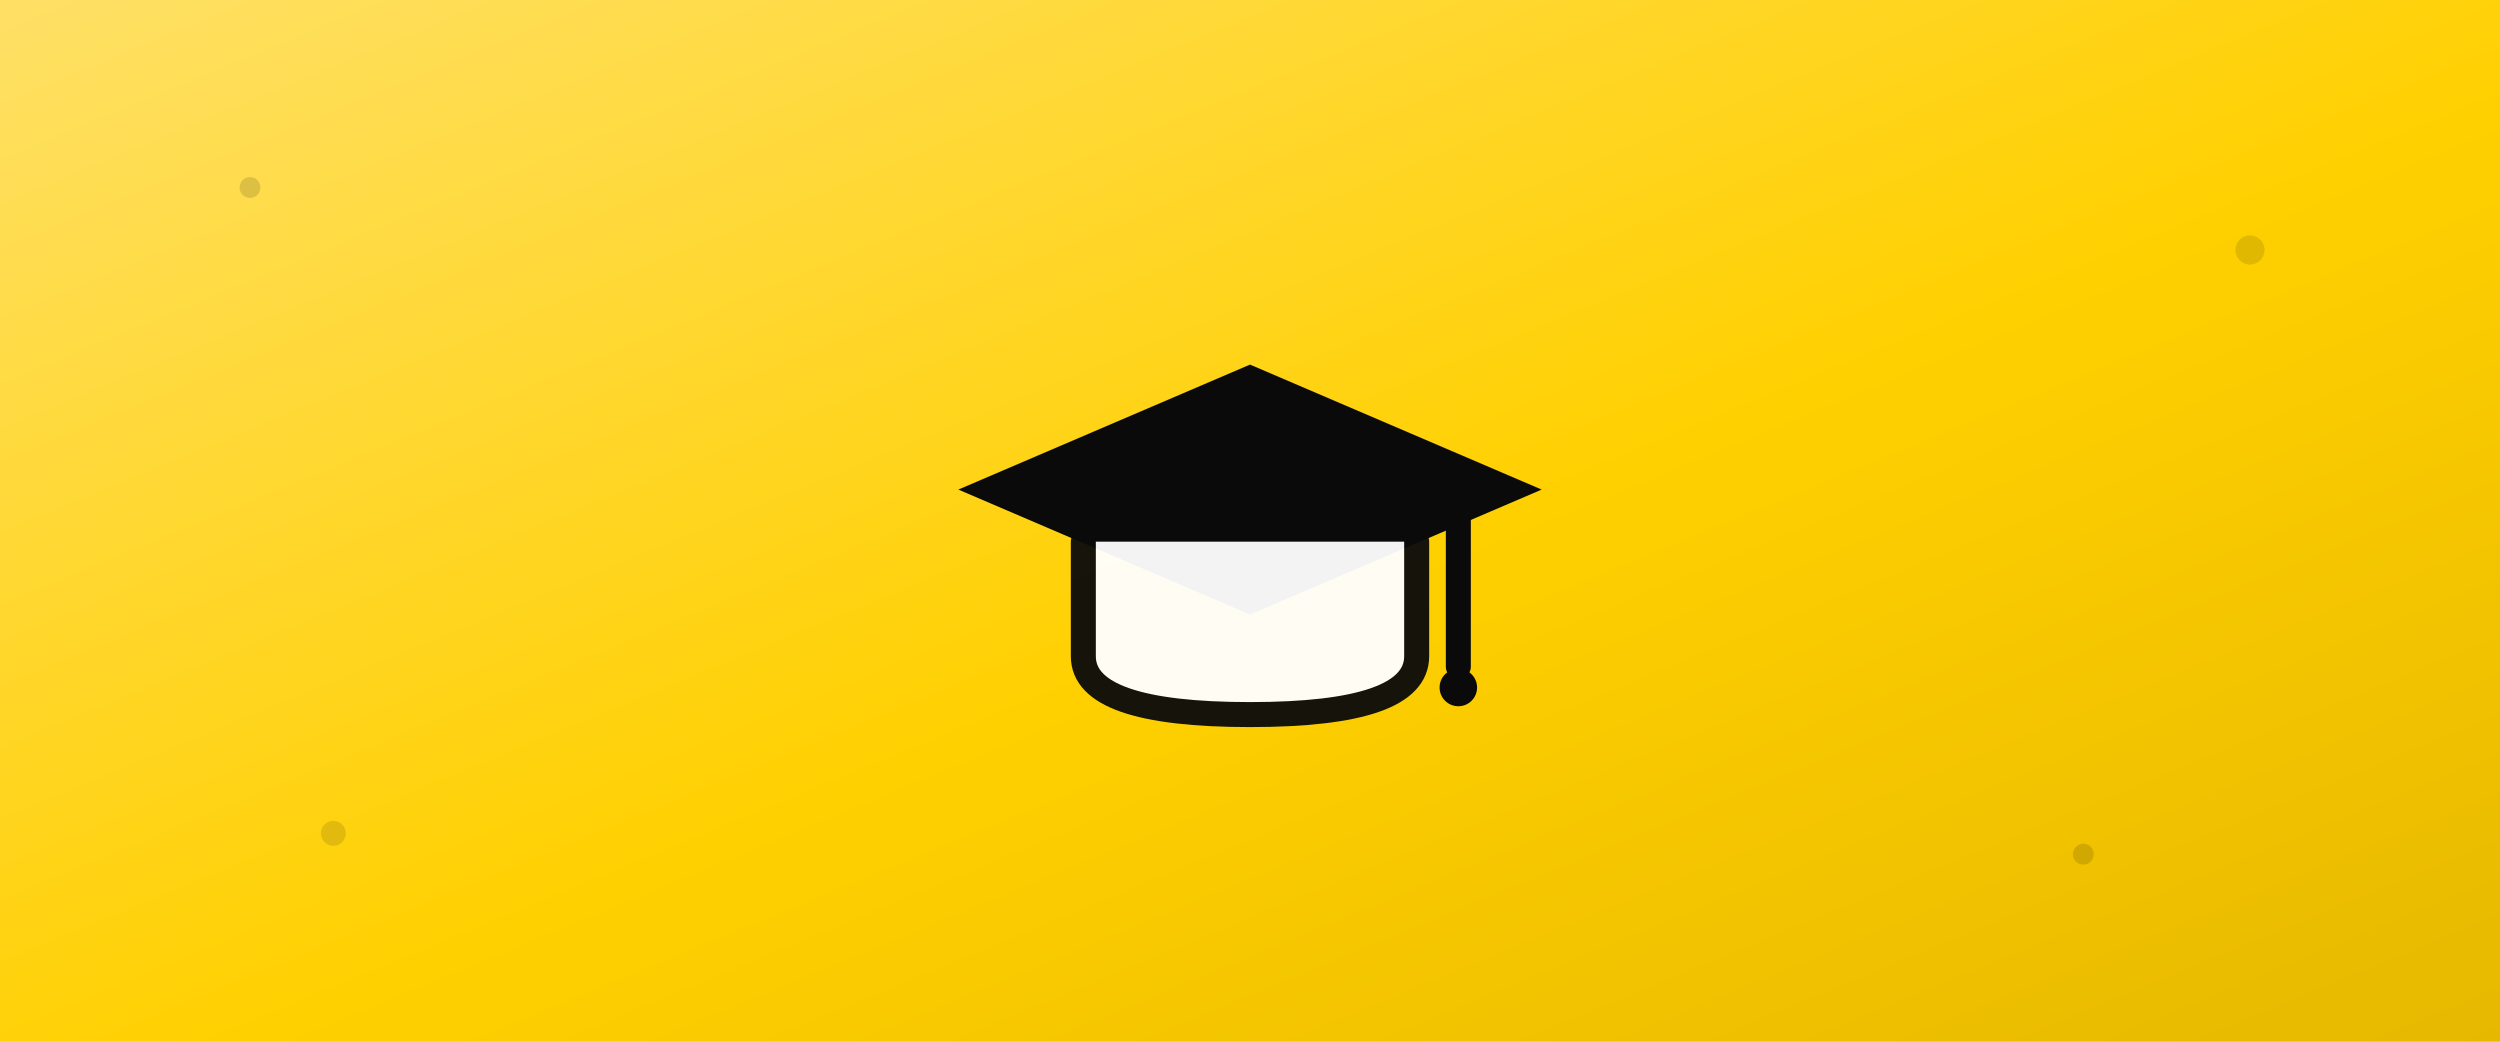
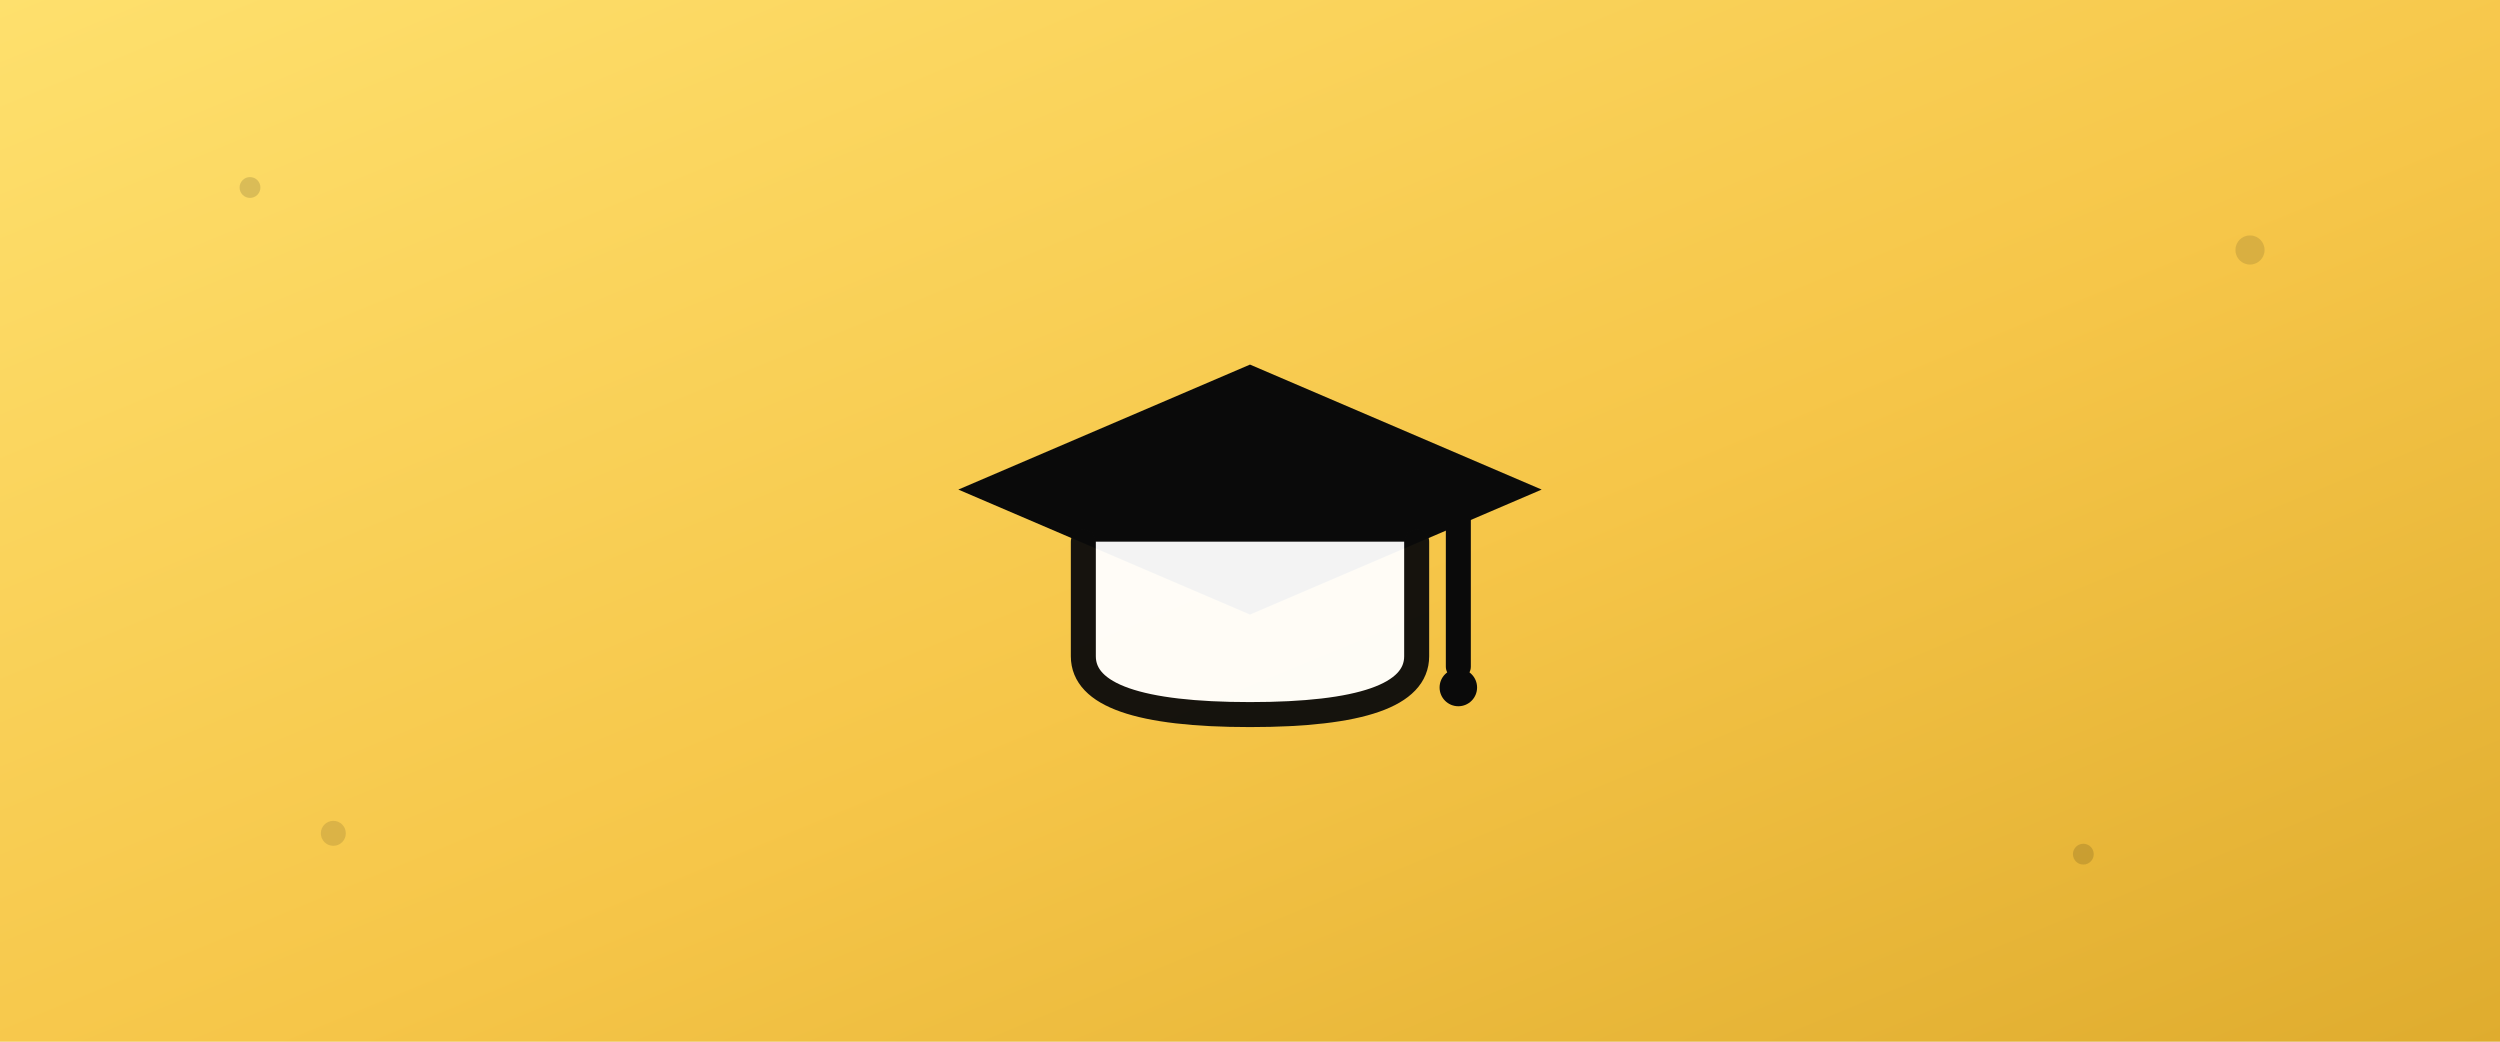
<svg xmlns="http://www.w3.org/2000/svg" viewBox="0 0 1200 500">
  <defs>
    <linearGradient id="g" x1="0%" y1="0%" x2="100%" y2="100%">
-       <stop offset="0%" stop-color="#ffe066" />
-       <stop offset="55%" stop-color="#ffd000" />
-       <stop offset="100%" stop-color="#e6b800" />
+       <stop offset="0%" stop-color="#fee06d" />
+       <stop offset="55%" stop-color="#f6c649" />
+       <stop offset="100%" stop-color="#dfac2e" />
    </linearGradient>
  </defs>
  <rect width="1200" height="500" fill="url(#g)" />
  <circle cx="120" cy="90" r="5" fill="#0a0a0a" opacity="0.14" />
  <circle cx="1080" cy="120" r="7" fill="#0a0a0a" opacity="0.12" />
  <circle cx="1000" cy="410" r="5" fill="#0a0a0a" opacity="0.14" />
  <circle cx="160" cy="400" r="6" fill="#0a0a0a" opacity="0.12" />
  <g fill="none" stroke="#0a0a0a" stroke-width="12" stroke-linecap="round" stroke-linejoin="round">
    <path d="M600 175 L740 235 L600 295 L460 235 Z" fill="#0a0a0a" stroke="none" />
    <path d="M520 260 v55 q0 28 80 28 t80 -28 v-55" fill="#ffffff" opacity="0.95" />
    <path d="M700 245 v75" />
    <circle cx="700" cy="330" r="9" fill="#0a0a0a" stroke="none" />
  </g>
</svg>
